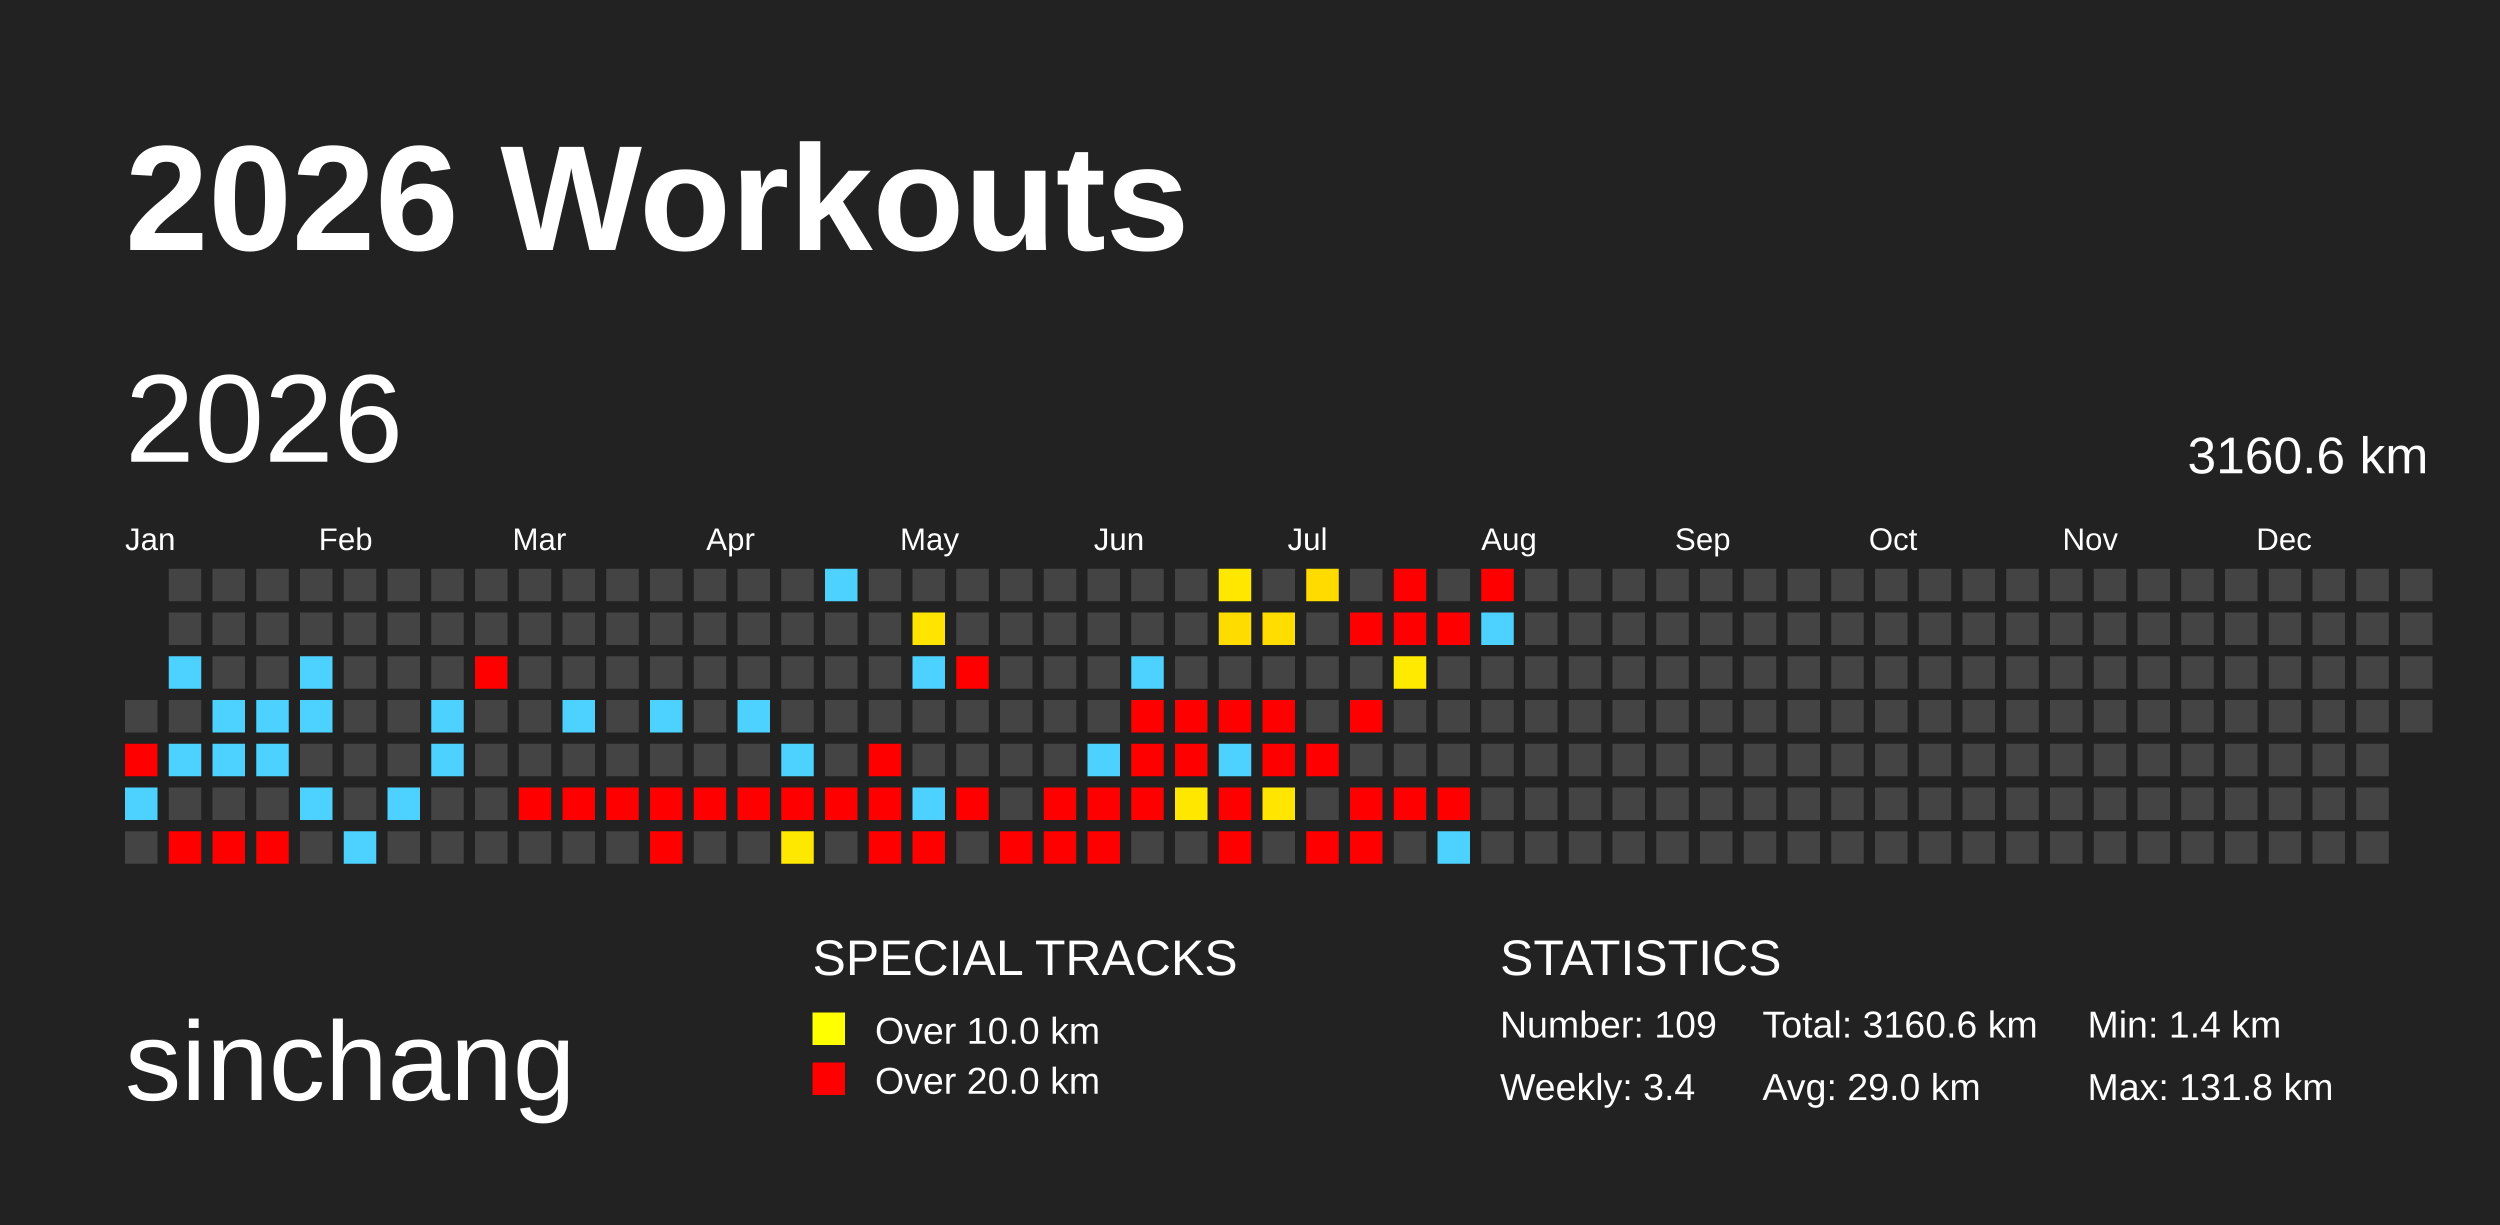
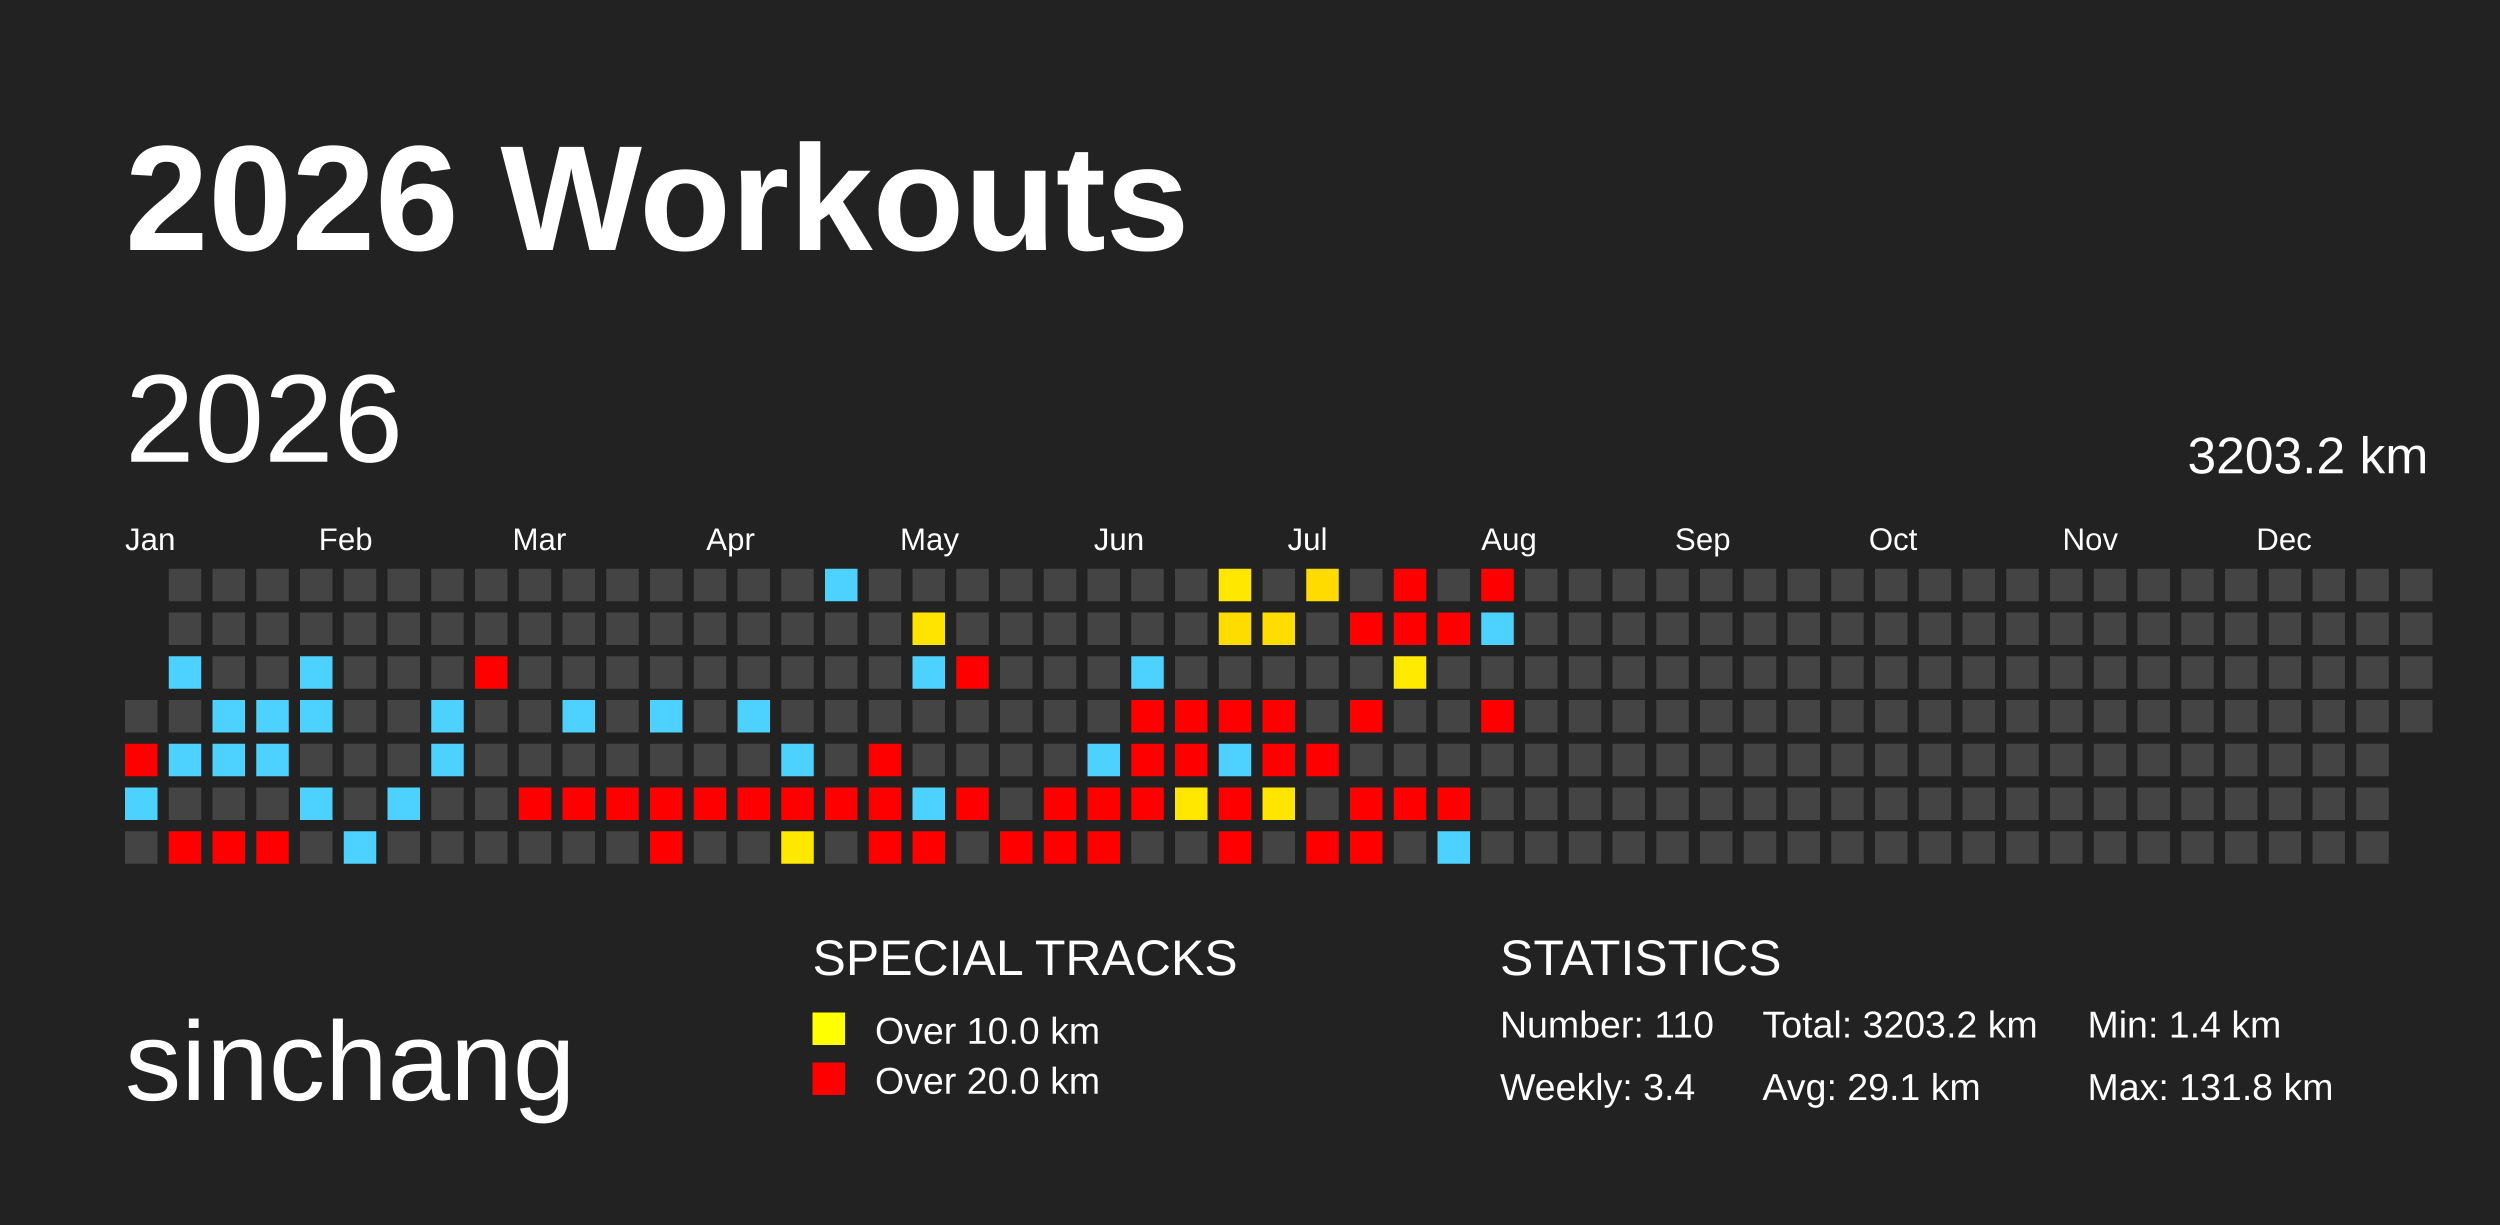
<svg xmlns="http://www.w3.org/2000/svg" baseProfile="full" height="98mm" version="1.1" viewBox="0,0,200,98" width="200mm">
  <defs>
    <pattern height="2" id="indoor-stripe" patternUnits="userSpaceOnUse" width="2">
      <line stroke="white" stroke-opacity="0.45" stroke-width="0.5" x1="0" x2="2" y1="2" y2="0" />
    </pattern>
  </defs>
  <rect fill="#222222" height="98" width="200" x="0" y="0" />
  <text fill="#FFFFFF" style="font-size:12px; font-family:Arial; font-weight:bold;" x="10" y="20">2026 Workouts</text>
  <text fill="#FFFFFF" style="font-size:9px; font-family:Arial" x="10" y="88">sinchang</text>
  <text fill="#FFFFFF" style="font-size:4px; font-family:Arial" x="65" y="78">SPECIAL TRACKS</text>
  <rect fill="yellow" height="2.6" width="2.6" x="65" y="81" />
  <text fill="#FFFFFF" style="font-size:3px; font-family:Arial" x="70" y="83.5">Over 10.0 km</text>
  <rect fill="red" height="2.6" width="2.6" x="65" y="85" />
  <text fill="#FFFFFF" style="font-size:3px; font-family:Arial" x="70" y="87.5">Over 20.0 km</text>
  <text fill="#FFFFFF" style="font-size:4px; font-family:Arial" x="120" y="78">STATISTICS</text>
-   <text fill="#FFFFFF" style="font-size:3px; font-family:Arial" x="120" y="83">Number: 109</text>
+   <text fill="#FFFFFF" style="font-size:3px; font-family:Arial" x="120" y="83">Number: 110</text>
  <text fill="#FFFFFF" style="font-size:3px; font-family:Arial" x="120" y="88">Weekly: 3.4</text>
-   <text fill="#FFFFFF" style="font-size:3px; font-family:Arial" x="141" y="83">Total: 3160.6 km</text>
-   <text fill="#FFFFFF" style="font-size:3px; font-family:Arial" x="141" y="88">Avg: 29.0 km</text>
+   <text fill="#FFFFFF" style="font-size:3px; font-family:Arial" x="141" y="83">Total: 3203.2 km</text>
+   <text fill="#FFFFFF" style="font-size:3px; font-family:Arial" x="141" y="88">Avg: 29.1 km</text>
  <text fill="#FFFFFF" style="font-size:3px; font-family:Arial" x="167" y="83">Min: 1.4 km</text>
  <text fill="#FFFFFF" style="font-size:3px; font-family:Arial" x="167" y="88">Max: 131.8 km</text>
  <text dominant-baseline="hanging" fill="#FFFFFF" style="font-size:10.0px; font-family:Arial;" x="10" y="30">2026</text>
-   <text dominant-baseline="hanging" fill="#FFFFFF" style="font-size:4.125px; font-family:Arial;" x="175" y="35">3160.6 km</text>
+   <text dominant-baseline="hanging" fill="#FFFFFF" style="font-size:4.125px; font-family:Arial;" x="175" y="35">3203.2 km</text>
  <text fill="#FFFFFF" style="font-size:2.5px; font-family:Arial" x="10.0" y="44">Jan</text>
  <text fill="#FFFFFF" style="font-size:2.5px; font-family:Arial" x="25.5" y="44">Feb</text>
  <text fill="#FFFFFF" style="font-size:2.5px; font-family:Arial" x="41.0" y="44">Mar</text>
  <text fill="#FFFFFF" style="font-size:2.5px; font-family:Arial" x="56.5" y="44">Apr</text>
  <text fill="#FFFFFF" style="font-size:2.5px; font-family:Arial" x="72.0" y="44">May</text>
  <text fill="#FFFFFF" style="font-size:2.5px; font-family:Arial" x="87.5" y="44">Jun</text>
  <text fill="#FFFFFF" style="font-size:2.5px; font-family:Arial" x="103.0" y="44">Jul</text>
  <text fill="#FFFFFF" style="font-size:2.5px; font-family:Arial" x="118.5" y="44">Aug</text>
  <text fill="#FFFFFF" style="font-size:2.5px; font-family:Arial" x="134.0" y="44">Sep</text>
  <text fill="#FFFFFF" style="font-size:2.5px; font-family:Arial" x="149.5" y="44">Oct</text>
  <text fill="#FFFFFF" style="font-size:2.5px; font-family:Arial" x="165.0" y="44">Nov</text>
  <text fill="#FFFFFF" style="font-size:2.5px; font-family:Arial" x="180.5" y="44">Dec</text>
  <rect fill="#444444" height="2.6" width="2.6" x="10.0" y="56.0" />
  <rect fill="red" height="2.6" width="2.6" x="10.0" y="59.5" />
  <rect fill="#4dd2ff" height="2.6" width="2.6" x="10.0" y="63.0" />
  <rect fill="#444444" height="2.6" width="2.6" x="10.0" y="66.5" />
  <rect fill="#444444" height="2.6" width="2.6" x="13.5" y="45.5" />
  <rect fill="#444444" height="2.6" width="2.6" x="13.5" y="49.0" />
  <rect fill="#4dd2ff" height="2.6" width="2.6" x="13.5" y="52.5" />
  <rect fill="#444444" height="2.6" width="2.6" x="13.5" y="56.0" />
  <rect fill="#4dd2ff" height="2.6" width="2.6" x="13.5" y="59.5" />
  <rect fill="#444444" height="2.6" width="2.6" x="13.5" y="63.0" />
  <rect fill="red" height="2.6" width="2.6" x="13.5" y="66.5" />
  <rect fill="#444444" height="2.6" width="2.6" x="17.0" y="45.5" />
  <rect fill="#444444" height="2.6" width="2.6" x="17.0" y="49.0" />
  <rect fill="#444444" height="2.6" width="2.6" x="17.0" y="52.5" />
  <rect fill="#4dd2ff" height="2.6" width="2.6" x="17.0" y="56.0" />
  <rect fill="#4dd2ff" height="2.6" width="2.6" x="17.0" y="59.5" />
  <rect fill="#444444" height="2.6" width="2.6" x="17.0" y="63.0" />
  <rect fill="red" height="2.6" width="2.6" x="17.0" y="66.5" />
  <rect fill="#444444" height="2.6" width="2.6" x="20.5" y="45.5" />
  <rect fill="#444444" height="2.6" width="2.6" x="20.5" y="49.0" />
  <rect fill="#444444" height="2.6" width="2.6" x="20.5" y="52.5" />
  <rect fill="#4dd2ff" height="2.6" width="2.6" x="20.5" y="56.0" />
  <rect fill="#4dd2ff" height="2.6" width="2.6" x="20.5" y="59.5" />
  <rect fill="#444444" height="2.6" width="2.6" x="20.5" y="63.0" />
  <rect fill="red" height="2.6" width="2.6" x="20.5" y="66.5" />
  <rect fill="#444444" height="2.6" width="2.6" x="24.0" y="45.5" />
  <rect fill="#444444" height="2.6" width="2.6" x="24.0" y="49.0" />
  <rect fill="#4dd2ff" height="2.6" width="2.6" x="24.0" y="52.5" />
  <rect fill="#4dd2ff" height="2.6" width="2.6" x="24.0" y="56.0" />
  <rect fill="#444444" height="2.6" width="2.6" x="24.0" y="59.5" />
  <rect fill="#4dd2ff" height="2.6" width="2.6" x="24.0" y="63.0" />
  <rect fill="#444444" height="2.6" width="2.6" x="24.0" y="66.5" />
  <rect fill="#444444" height="2.6" width="2.6" x="27.5" y="45.5" />
  <rect fill="#444444" height="2.6" width="2.6" x="27.5" y="49.0" />
  <rect fill="#444444" height="2.6" width="2.6" x="27.5" y="52.5" />
  <rect fill="#444444" height="2.6" width="2.6" x="27.5" y="56.0" />
  <rect fill="#444444" height="2.6" width="2.6" x="27.5" y="59.5" />
  <rect fill="#444444" height="2.6" width="2.6" x="27.5" y="63.0" />
  <rect fill="#4dd2ff" height="2.6" width="2.6" x="27.5" y="66.5" />
  <rect fill="#444444" height="2.6" width="2.6" x="31.0" y="45.5" />
  <rect fill="#444444" height="2.6" width="2.6" x="31.0" y="49.0" />
  <rect fill="#444444" height="2.6" width="2.6" x="31.0" y="52.5" />
  <rect fill="#444444" height="2.6" width="2.6" x="31.0" y="56.0" />
  <rect fill="#444444" height="2.6" width="2.6" x="31.0" y="59.5" />
  <rect fill="#4dd2ff" height="2.6" width="2.6" x="31.0" y="63.0" />
  <rect fill="#444444" height="2.6" width="2.6" x="31.0" y="66.5" />
  <rect fill="#444444" height="2.6" width="2.6" x="34.5" y="45.5" />
  <rect fill="#444444" height="2.6" width="2.6" x="34.5" y="49.0" />
  <rect fill="#444444" height="2.6" width="2.6" x="34.5" y="52.5" />
  <rect fill="#4dd2ff" height="2.6" width="2.6" x="34.5" y="56.0" />
  <rect fill="#4dd2ff" height="2.6" width="2.6" x="34.5" y="59.5" />
  <rect fill="#444444" height="2.6" width="2.6" x="34.5" y="63.0" />
  <rect fill="#444444" height="2.6" width="2.6" x="34.5" y="66.5" />
  <rect fill="#444444" height="2.6" width="2.6" x="38.0" y="45.5" />
  <rect fill="#444444" height="2.6" width="2.6" x="38.0" y="49.0" />
  <rect fill="red" height="2.6" width="2.6" x="38.0" y="52.5" />
  <rect fill="#444444" height="2.6" width="2.6" x="38.0" y="56.0" />
  <rect fill="#444444" height="2.6" width="2.6" x="38.0" y="59.5" />
  <rect fill="#444444" height="2.6" width="2.6" x="38.0" y="63.0" />
  <rect fill="#444444" height="2.6" width="2.6" x="38.0" y="66.5" />
  <rect fill="#444444" height="2.6" width="2.6" x="41.5" y="45.5" />
  <rect fill="#444444" height="2.6" width="2.6" x="41.5" y="49.0" />
  <rect fill="#444444" height="2.6" width="2.6" x="41.5" y="52.5" />
  <rect fill="#444444" height="2.6" width="2.6" x="41.5" y="56.0" />
  <rect fill="#444444" height="2.6" width="2.6" x="41.5" y="59.5" />
  <rect fill="red" height="2.6" width="2.6" x="41.5" y="63.0" />
  <rect fill="#444444" height="2.6" width="2.6" x="41.5" y="66.5" />
  <rect fill="#444444" height="2.6" width="2.6" x="45.0" y="45.5" />
  <rect fill="#444444" height="2.6" width="2.6" x="45.0" y="49.0" />
  <rect fill="#444444" height="2.6" width="2.6" x="45.0" y="52.5" />
  <rect fill="#4dd2ff" height="2.6" width="2.6" x="45.0" y="56.0" />
  <rect fill="#444444" height="2.6" width="2.6" x="45.0" y="59.5" />
  <rect fill="red" height="2.6" width="2.6" x="45.0" y="63.0" />
  <rect fill="#444444" height="2.6" width="2.6" x="45.0" y="66.5" />
  <rect fill="#444444" height="2.6" width="2.6" x="48.5" y="45.5" />
  <rect fill="#444444" height="2.6" width="2.6" x="48.5" y="49.0" />
  <rect fill="#444444" height="2.6" width="2.6" x="48.5" y="52.5" />
  <rect fill="#444444" height="2.6" width="2.6" x="48.5" y="56.0" />
  <rect fill="#444444" height="2.6" width="2.6" x="48.5" y="59.5" />
  <rect fill="red" height="2.6" width="2.6" x="48.5" y="63.0" />
  <rect fill="#444444" height="2.6" width="2.6" x="48.5" y="66.5" />
  <rect fill="#444444" height="2.6" width="2.6" x="52.0" y="45.5" />
  <rect fill="#444444" height="2.6" width="2.6" x="52.0" y="49.0" />
  <rect fill="#444444" height="2.6" width="2.6" x="52.0" y="52.5" />
  <rect fill="#4dd2ff" height="2.6" width="2.6" x="52.0" y="56.0" />
  <rect fill="#444444" height="2.6" width="2.6" x="52.0" y="59.5" />
  <rect fill="red" height="2.6" width="2.6" x="52.0" y="63.0" />
  <rect fill="red" height="2.6" width="2.6" x="52.0" y="66.5" />
  <rect fill="#444444" height="2.6" width="2.6" x="55.5" y="45.5" />
  <rect fill="#444444" height="2.6" width="2.6" x="55.5" y="49.0" />
  <rect fill="#444444" height="2.6" width="2.6" x="55.5" y="52.5" />
  <rect fill="#444444" height="2.6" width="2.6" x="55.5" y="56.0" />
  <rect fill="#444444" height="2.6" width="2.6" x="55.5" y="59.5" />
  <rect fill="red" height="2.6" width="2.6" x="55.5" y="63.0" />
  <rect fill="#444444" height="2.6" width="2.6" x="55.5" y="66.5" />
  <rect fill="#444444" height="2.6" width="2.6" x="59.0" y="45.5" />
  <rect fill="#444444" height="2.6" width="2.6" x="59.0" y="49.0" />
  <rect fill="#444444" height="2.6" width="2.6" x="59.0" y="52.5" />
  <rect fill="#4dd2ff" height="2.6" width="2.6" x="59.0" y="56.0" />
  <rect fill="#444444" height="2.6" width="2.6" x="59.0" y="59.5" />
  <rect fill="red" height="2.6" width="2.6" x="59.0" y="63.0" />
  <rect fill="#444444" height="2.6" width="2.6" x="59.0" y="66.5" />
  <rect fill="#444444" height="2.6" width="2.6" x="62.5" y="45.5" />
  <rect fill="#444444" height="2.6" width="2.6" x="62.5" y="49.0" />
  <rect fill="#444444" height="2.6" width="2.6" x="62.5" y="52.5" />
  <rect fill="#444444" height="2.6" width="2.6" x="62.5" y="56.0" />
  <rect fill="#4dd2ff" height="2.6" width="2.6" x="62.5" y="59.5" />
  <rect fill="red" height="2.6" width="2.6" x="62.5" y="63.0" />
  <rect fill="#ffe800" height="2.6" width="2.6" x="62.5" y="66.5" />
  <rect fill="#4dd2ff" height="2.6" width="2.6" x="66.0" y="45.5" />
  <rect fill="#444444" height="2.6" width="2.6" x="66.0" y="49.0" />
  <rect fill="#444444" height="2.6" width="2.6" x="66.0" y="52.5" />
  <rect fill="#444444" height="2.6" width="2.6" x="66.0" y="56.0" />
  <rect fill="#444444" height="2.6" width="2.6" x="66.0" y="59.5" />
  <rect fill="red" height="2.6" width="2.6" x="66.0" y="63.0" />
  <rect fill="#444444" height="2.6" width="2.6" x="66.0" y="66.5" />
  <rect fill="#444444" height="2.6" width="2.6" x="69.5" y="45.5" />
  <rect fill="#444444" height="2.6" width="2.6" x="69.5" y="49.0" />
  <rect fill="#444444" height="2.6" width="2.6" x="69.5" y="52.5" />
  <rect fill="#444444" height="2.6" width="2.6" x="69.5" y="56.0" />
  <rect fill="red" height="2.6" width="2.6" x="69.5" y="59.5" />
  <rect fill="red" height="2.6" width="2.6" x="69.5" y="63.0" />
  <rect fill="red" height="2.6" width="2.6" x="69.5" y="66.5" />
  <rect fill="#444444" height="2.6" width="2.6" x="73.0" y="45.5" />
  <rect fill="#ffe400" height="2.6" width="2.6" x="73.0" y="49.0" />
  <rect fill="#4dd2ff" height="2.6" width="2.6" x="73.0" y="52.5" />
  <rect fill="#444444" height="2.6" width="2.6" x="73.0" y="56.0" />
  <rect fill="#444444" height="2.6" width="2.6" x="73.0" y="59.5" />
  <rect fill="#4dd2ff" height="2.6" width="2.6" x="73.0" y="63.0" />
  <rect fill="red" height="2.6" width="2.6" x="73.0" y="66.5" />
  <rect fill="#444444" height="2.6" width="2.6" x="76.5" y="45.5" />
  <rect fill="#444444" height="2.6" width="2.6" x="76.5" y="49.0" />
  <rect fill="red" height="2.6" width="2.6" x="76.5" y="52.5" />
  <rect fill="#444444" height="2.6" width="2.6" x="76.5" y="56.0" />
  <rect fill="#444444" height="2.6" width="2.6" x="76.5" y="59.5" />
  <rect fill="red" height="2.6" width="2.6" x="76.5" y="63.0" />
  <rect fill="#444444" height="2.6" width="2.6" x="76.5" y="66.5" />
  <rect fill="#444444" height="2.6" width="2.6" x="80.0" y="45.5" />
  <rect fill="#444444" height="2.6" width="2.6" x="80.0" y="49.0" />
  <rect fill="#444444" height="2.6" width="2.6" x="80.0" y="52.5" />
  <rect fill="#444444" height="2.6" width="2.6" x="80.0" y="56.0" />
  <rect fill="#444444" height="2.6" width="2.6" x="80.0" y="59.5" />
  <rect fill="#444444" height="2.6" width="2.6" x="80.0" y="63.0" />
  <rect fill="red" height="2.6" width="2.6" x="80.0" y="66.5" />
  <rect fill="#444444" height="2.6" width="2.6" x="83.5" y="45.5" />
  <rect fill="#444444" height="2.6" width="2.6" x="83.5" y="49.0" />
  <rect fill="#444444" height="2.6" width="2.6" x="83.5" y="52.5" />
  <rect fill="#444444" height="2.6" width="2.6" x="83.5" y="56.0" />
  <rect fill="#444444" height="2.6" width="2.6" x="83.5" y="59.5" />
  <rect fill="red" height="2.6" width="2.6" x="83.5" y="63.0" />
  <rect fill="red" height="2.6" width="2.6" x="83.5" y="66.5" />
  <rect fill="#444444" height="2.6" width="2.6" x="87.0" y="45.5" />
  <rect fill="#444444" height="2.6" width="2.6" x="87.0" y="49.0" />
  <rect fill="#444444" height="2.6" width="2.6" x="87.0" y="52.5" />
  <rect fill="#444444" height="2.6" width="2.6" x="87.0" y="56.0" />
  <rect fill="#4dd2ff" height="2.6" width="2.6" x="87.0" y="59.5" />
  <rect fill="red" height="2.6" width="2.6" x="87.0" y="63.0" />
  <rect fill="red" height="2.6" width="2.6" x="87.0" y="66.5" />
  <rect fill="#444444" height="2.6" width="2.6" x="90.5" y="45.5" />
  <rect fill="#444444" height="2.6" width="2.6" x="90.5" y="49.0" />
  <rect fill="#4dd2ff" height="2.6" width="2.6" x="90.5" y="52.5" />
  <rect fill="red" height="2.6" width="2.6" x="90.5" y="56.0" />
  <rect fill="red" height="2.6" width="2.6" x="90.5" y="59.5" />
  <rect fill="red" height="2.6" width="2.6" x="90.5" y="63.0" />
  <rect fill="#444444" height="2.6" width="2.6" x="90.5" y="66.5" />
  <rect fill="#444444" height="2.6" width="2.6" x="94.0" y="45.5" />
  <rect fill="#444444" height="2.6" width="2.6" x="94.0" y="49.0" />
  <rect fill="#444444" height="2.6" width="2.6" x="94.0" y="52.5" />
  <rect fill="red" height="2.6" width="2.6" x="94.0" y="56.0" />
  <rect fill="red" height="2.6" width="2.6" x="94.0" y="59.5" />
  <rect fill="#ffe700" height="2.6" width="2.6" x="94.0" y="63.0" />
  <rect fill="#444444" height="2.6" width="2.6" x="94.0" y="66.5" />
  <rect fill="#ffe700" height="2.6" width="2.6" x="97.5" y="45.5" />
  <rect fill="#ffdc00" height="2.6" width="2.6" x="97.5" y="49.0" />
  <rect fill="#444444" height="2.6" width="2.6" x="97.5" y="52.5" />
  <rect fill="red" height="2.6" width="2.6" x="97.5" y="56.0" />
  <rect fill="#4dd2ff" height="2.6" width="2.6" x="97.5" y="59.5" />
  <rect fill="red" height="2.6" width="2.6" x="97.5" y="63.0" />
  <rect fill="red" height="2.6" width="2.6" x="97.5" y="66.5" />
  <rect fill="#444444" height="2.6" width="2.6" x="101.0" y="45.5" />
  <rect fill="#ffdd00" height="2.6" width="2.6" x="101.0" y="49.0" />
  <rect fill="#444444" height="2.6" width="2.6" x="101.0" y="52.5" />
  <rect fill="red" height="2.6" width="2.6" x="101.0" y="56.0" />
  <rect fill="red" height="2.6" width="2.6" x="101.0" y="59.5" />
  <rect fill="#ffe500" height="2.6" width="2.6" x="101.0" y="63.0" />
  <rect fill="#444444" height="2.6" width="2.6" x="101.0" y="66.5" />
  <rect fill="#ffdb00" height="2.6" width="2.6" x="104.5" y="45.5" />
  <rect fill="#444444" height="2.6" width="2.6" x="104.5" y="49.0" />
  <rect fill="#444444" height="2.6" width="2.6" x="104.5" y="52.5" />
  <rect fill="#444444" height="2.6" width="2.6" x="104.5" y="56.0" />
  <rect fill="red" height="2.6" width="2.6" x="104.5" y="59.5" />
  <rect fill="#444444" height="2.6" width="2.6" x="104.5" y="63.0" />
  <rect fill="red" height="2.6" width="2.6" x="104.5" y="66.5" />
  <rect fill="#444444" height="2.6" width="2.6" x="108.0" y="45.5" />
  <rect fill="red" height="2.6" width="2.6" x="108.0" y="49.0" />
  <rect fill="#444444" height="2.6" width="2.6" x="108.0" y="52.5" />
  <rect fill="red" height="2.6" width="2.6" x="108.0" y="56.0" />
  <rect fill="#444444" height="2.6" width="2.6" x="108.0" y="59.5" />
  <rect fill="red" height="2.6" width="2.6" x="108.0" y="63.0" />
  <rect fill="red" height="2.6" width="2.6" x="108.0" y="66.5" />
  <rect fill="red" height="2.6" width="2.6" x="111.5" y="45.5" />
  <rect fill="red" height="2.6" width="2.6" x="111.5" y="49.0" />
  <rect fill="#ffea00" height="2.6" width="2.6" x="111.5" y="52.5" />
  <rect fill="#444444" height="2.6" width="2.6" x="111.5" y="56.0" />
  <rect fill="#444444" height="2.6" width="2.6" x="111.5" y="59.5" />
  <rect fill="red" height="2.6" width="2.6" x="111.5" y="63.0" />
  <rect fill="#444444" height="2.6" width="2.6" x="111.5" y="66.5" />
  <rect fill="#444444" height="2.6" width="2.6" x="115.0" y="45.5" />
  <rect fill="red" height="2.6" width="2.6" x="115.0" y="49.0" />
  <rect fill="#444444" height="2.6" width="2.6" x="115.0" y="52.5" />
  <rect fill="#444444" height="2.6" width="2.6" x="115.0" y="56.0" />
  <rect fill="#444444" height="2.6" width="2.6" x="115.0" y="59.5" />
  <rect fill="red" height="2.6" width="2.6" x="115.0" y="63.0" />
  <rect fill="#4dd2ff" height="2.6" width="2.6" x="115.0" y="66.5" />
  <rect fill="red" height="2.6" width="2.6" x="118.5" y="45.5" />
  <rect fill="#4dd2ff" height="2.6" width="2.6" x="118.5" y="49.0" />
  <rect fill="#444444" height="2.6" width="2.6" x="118.5" y="52.5" />
-   <rect fill="#444444" height="2.6" width="2.6" x="118.5" y="56.0" />
+   <rect fill="red" height="2.6" width="2.6" x="118.5" y="56.0" />
  <rect fill="#444444" height="2.6" width="2.6" x="118.5" y="59.5" />
  <rect fill="#444444" height="2.6" width="2.6" x="118.5" y="63.0" />
  <rect fill="#444444" height="2.6" width="2.6" x="118.5" y="66.5" />
  <rect fill="#444444" height="2.6" width="2.6" x="122.0" y="45.5" />
  <rect fill="#444444" height="2.6" width="2.6" x="122.0" y="49.0" />
  <rect fill="#444444" height="2.6" width="2.6" x="122.0" y="52.5" />
  <rect fill="#444444" height="2.6" width="2.6" x="122.0" y="56.0" />
  <rect fill="#444444" height="2.6" width="2.6" x="122.0" y="59.5" />
  <rect fill="#444444" height="2.6" width="2.6" x="122.0" y="63.0" />
  <rect fill="#444444" height="2.6" width="2.6" x="122.0" y="66.5" />
  <rect fill="#444444" height="2.6" width="2.6" x="125.5" y="45.5" />
  <rect fill="#444444" height="2.6" width="2.6" x="125.5" y="49.0" />
  <rect fill="#444444" height="2.6" width="2.6" x="125.5" y="52.5" />
  <rect fill="#444444" height="2.6" width="2.6" x="125.5" y="56.0" />
  <rect fill="#444444" height="2.6" width="2.6" x="125.5" y="59.5" />
  <rect fill="#444444" height="2.6" width="2.6" x="125.5" y="63.0" />
  <rect fill="#444444" height="2.6" width="2.6" x="125.5" y="66.5" />
  <rect fill="#444444" height="2.6" width="2.6" x="129.0" y="45.5" />
  <rect fill="#444444" height="2.6" width="2.6" x="129.0" y="49.0" />
  <rect fill="#444444" height="2.6" width="2.6" x="129.0" y="52.5" />
  <rect fill="#444444" height="2.6" width="2.6" x="129.0" y="56.0" />
  <rect fill="#444444" height="2.6" width="2.6" x="129.0" y="59.5" />
  <rect fill="#444444" height="2.6" width="2.6" x="129.0" y="63.0" />
  <rect fill="#444444" height="2.6" width="2.6" x="129.0" y="66.5" />
  <rect fill="#444444" height="2.6" width="2.6" x="132.5" y="45.5" />
  <rect fill="#444444" height="2.6" width="2.6" x="132.5" y="49.0" />
  <rect fill="#444444" height="2.6" width="2.6" x="132.5" y="52.5" />
  <rect fill="#444444" height="2.6" width="2.6" x="132.5" y="56.0" />
  <rect fill="#444444" height="2.6" width="2.6" x="132.5" y="59.5" />
  <rect fill="#444444" height="2.6" width="2.6" x="132.5" y="63.0" />
  <rect fill="#444444" height="2.6" width="2.6" x="132.5" y="66.5" />
  <rect fill="#444444" height="2.6" width="2.6" x="136.0" y="45.5" />
  <rect fill="#444444" height="2.6" width="2.6" x="136.0" y="49.0" />
  <rect fill="#444444" height="2.6" width="2.6" x="136.0" y="52.5" />
  <rect fill="#444444" height="2.6" width="2.6" x="136.0" y="56.0" />
  <rect fill="#444444" height="2.6" width="2.6" x="136.0" y="59.5" />
  <rect fill="#444444" height="2.6" width="2.6" x="136.0" y="63.0" />
  <rect fill="#444444" height="2.6" width="2.6" x="136.0" y="66.5" />
  <rect fill="#444444" height="2.6" width="2.6" x="139.5" y="45.5" />
  <rect fill="#444444" height="2.6" width="2.6" x="139.5" y="49.0" />
  <rect fill="#444444" height="2.6" width="2.6" x="139.5" y="52.5" />
  <rect fill="#444444" height="2.6" width="2.6" x="139.5" y="56.0" />
  <rect fill="#444444" height="2.6" width="2.6" x="139.5" y="59.5" />
  <rect fill="#444444" height="2.6" width="2.6" x="139.5" y="63.0" />
  <rect fill="#444444" height="2.6" width="2.6" x="139.5" y="66.5" />
  <rect fill="#444444" height="2.6" width="2.6" x="143.0" y="45.5" />
  <rect fill="#444444" height="2.6" width="2.6" x="143.0" y="49.0" />
  <rect fill="#444444" height="2.6" width="2.6" x="143.0" y="52.5" />
  <rect fill="#444444" height="2.6" width="2.6" x="143.0" y="56.0" />
  <rect fill="#444444" height="2.6" width="2.6" x="143.0" y="59.5" />
  <rect fill="#444444" height="2.6" width="2.6" x="143.0" y="63.0" />
  <rect fill="#444444" height="2.6" width="2.6" x="143.0" y="66.5" />
  <rect fill="#444444" height="2.6" width="2.6" x="146.5" y="45.5" />
  <rect fill="#444444" height="2.6" width="2.6" x="146.5" y="49.0" />
  <rect fill="#444444" height="2.6" width="2.6" x="146.5" y="52.5" />
  <rect fill="#444444" height="2.6" width="2.6" x="146.5" y="56.0" />
  <rect fill="#444444" height="2.6" width="2.6" x="146.5" y="59.5" />
  <rect fill="#444444" height="2.6" width="2.6" x="146.5" y="63.0" />
  <rect fill="#444444" height="2.6" width="2.6" x="146.5" y="66.5" />
  <rect fill="#444444" height="2.6" width="2.6" x="150.0" y="45.5" />
  <rect fill="#444444" height="2.6" width="2.6" x="150.0" y="49.0" />
  <rect fill="#444444" height="2.6" width="2.6" x="150.0" y="52.5" />
  <rect fill="#444444" height="2.6" width="2.6" x="150.0" y="56.0" />
  <rect fill="#444444" height="2.6" width="2.6" x="150.0" y="59.5" />
  <rect fill="#444444" height="2.6" width="2.6" x="150.0" y="63.0" />
  <rect fill="#444444" height="2.6" width="2.6" x="150.0" y="66.5" />
  <rect fill="#444444" height="2.6" width="2.6" x="153.5" y="45.5" />
  <rect fill="#444444" height="2.6" width="2.6" x="153.5" y="49.0" />
  <rect fill="#444444" height="2.6" width="2.6" x="153.5" y="52.5" />
  <rect fill="#444444" height="2.6" width="2.6" x="153.5" y="56.0" />
  <rect fill="#444444" height="2.6" width="2.6" x="153.5" y="59.5" />
  <rect fill="#444444" height="2.6" width="2.6" x="153.5" y="63.0" />
  <rect fill="#444444" height="2.6" width="2.6" x="153.5" y="66.5" />
  <rect fill="#444444" height="2.6" width="2.6" x="157.0" y="45.5" />
  <rect fill="#444444" height="2.6" width="2.6" x="157.0" y="49.0" />
  <rect fill="#444444" height="2.6" width="2.6" x="157.0" y="52.5" />
  <rect fill="#444444" height="2.6" width="2.6" x="157.0" y="56.0" />
  <rect fill="#444444" height="2.6" width="2.6" x="157.0" y="59.5" />
  <rect fill="#444444" height="2.6" width="2.6" x="157.0" y="63.0" />
  <rect fill="#444444" height="2.6" width="2.6" x="157.0" y="66.5" />
  <rect fill="#444444" height="2.6" width="2.6" x="160.5" y="45.5" />
  <rect fill="#444444" height="2.6" width="2.6" x="160.5" y="49.0" />
  <rect fill="#444444" height="2.6" width="2.6" x="160.5" y="52.5" />
  <rect fill="#444444" height="2.6" width="2.6" x="160.5" y="56.0" />
  <rect fill="#444444" height="2.6" width="2.6" x="160.5" y="59.5" />
  <rect fill="#444444" height="2.6" width="2.6" x="160.5" y="63.0" />
  <rect fill="#444444" height="2.6" width="2.6" x="160.5" y="66.5" />
  <rect fill="#444444" height="2.6" width="2.6" x="164.0" y="45.5" />
  <rect fill="#444444" height="2.6" width="2.6" x="164.0" y="49.0" />
  <rect fill="#444444" height="2.6" width="2.6" x="164.0" y="52.5" />
  <rect fill="#444444" height="2.6" width="2.6" x="164.0" y="56.0" />
  <rect fill="#444444" height="2.6" width="2.6" x="164.0" y="59.5" />
  <rect fill="#444444" height="2.6" width="2.6" x="164.0" y="63.0" />
  <rect fill="#444444" height="2.6" width="2.6" x="164.0" y="66.5" />
  <rect fill="#444444" height="2.6" width="2.6" x="167.5" y="45.5" />
  <rect fill="#444444" height="2.6" width="2.6" x="167.5" y="49.0" />
  <rect fill="#444444" height="2.6" width="2.6" x="167.5" y="52.5" />
  <rect fill="#444444" height="2.6" width="2.6" x="167.5" y="56.0" />
  <rect fill="#444444" height="2.6" width="2.6" x="167.5" y="59.5" />
  <rect fill="#444444" height="2.6" width="2.6" x="167.5" y="63.0" />
  <rect fill="#444444" height="2.6" width="2.6" x="167.5" y="66.5" />
  <rect fill="#444444" height="2.6" width="2.6" x="171.0" y="45.5" />
  <rect fill="#444444" height="2.6" width="2.6" x="171.0" y="49.0" />
  <rect fill="#444444" height="2.6" width="2.6" x="171.0" y="52.5" />
  <rect fill="#444444" height="2.6" width="2.6" x="171.0" y="56.0" />
  <rect fill="#444444" height="2.6" width="2.6" x="171.0" y="59.5" />
  <rect fill="#444444" height="2.6" width="2.6" x="171.0" y="63.0" />
  <rect fill="#444444" height="2.6" width="2.6" x="171.0" y="66.5" />
  <rect fill="#444444" height="2.6" width="2.6" x="174.5" y="45.5" />
  <rect fill="#444444" height="2.6" width="2.6" x="174.5" y="49.0" />
  <rect fill="#444444" height="2.6" width="2.6" x="174.5" y="52.5" />
  <rect fill="#444444" height="2.6" width="2.6" x="174.5" y="56.0" />
  <rect fill="#444444" height="2.6" width="2.6" x="174.5" y="59.5" />
  <rect fill="#444444" height="2.6" width="2.6" x="174.5" y="63.0" />
  <rect fill="#444444" height="2.6" width="2.6" x="174.5" y="66.5" />
  <rect fill="#444444" height="2.6" width="2.6" x="178.0" y="45.5" />
  <rect fill="#444444" height="2.6" width="2.6" x="178.0" y="49.0" />
  <rect fill="#444444" height="2.6" width="2.6" x="178.0" y="52.5" />
  <rect fill="#444444" height="2.6" width="2.6" x="178.0" y="56.0" />
  <rect fill="#444444" height="2.6" width="2.6" x="178.0" y="59.5" />
  <rect fill="#444444" height="2.6" width="2.6" x="178.0" y="63.0" />
  <rect fill="#444444" height="2.6" width="2.6" x="178.0" y="66.5" />
  <rect fill="#444444" height="2.6" width="2.6" x="181.5" y="45.5" />
  <rect fill="#444444" height="2.6" width="2.6" x="181.5" y="49.0" />
  <rect fill="#444444" height="2.6" width="2.6" x="181.5" y="52.5" />
  <rect fill="#444444" height="2.6" width="2.6" x="181.5" y="56.0" />
  <rect fill="#444444" height="2.6" width="2.6" x="181.5" y="59.5" />
  <rect fill="#444444" height="2.6" width="2.6" x="181.5" y="63.0" />
  <rect fill="#444444" height="2.6" width="2.6" x="181.5" y="66.5" />
  <rect fill="#444444" height="2.6" width="2.6" x="185.0" y="45.5" />
  <rect fill="#444444" height="2.6" width="2.6" x="185.0" y="49.0" />
  <rect fill="#444444" height="2.6" width="2.6" x="185.0" y="52.5" />
  <rect fill="#444444" height="2.6" width="2.6" x="185.0" y="56.0" />
  <rect fill="#444444" height="2.6" width="2.6" x="185.0" y="59.5" />
  <rect fill="#444444" height="2.6" width="2.6" x="185.0" y="63.0" />
  <rect fill="#444444" height="2.6" width="2.6" x="185.0" y="66.5" />
  <rect fill="#444444" height="2.6" width="2.6" x="188.5" y="45.5" />
  <rect fill="#444444" height="2.6" width="2.6" x="188.5" y="49.0" />
  <rect fill="#444444" height="2.6" width="2.6" x="188.5" y="52.5" />
  <rect fill="#444444" height="2.6" width="2.6" x="188.5" y="56.0" />
  <rect fill="#444444" height="2.6" width="2.6" x="188.5" y="59.5" />
  <rect fill="#444444" height="2.6" width="2.6" x="188.5" y="63.0" />
  <rect fill="#444444" height="2.6" width="2.6" x="188.5" y="66.5" />
  <rect fill="#444444" height="2.6" width="2.6" x="192.0" y="45.5" />
  <rect fill="#444444" height="2.6" width="2.6" x="192.0" y="49.0" />
  <rect fill="#444444" height="2.6" width="2.6" x="192.0" y="52.5" />
  <rect fill="#444444" height="2.6" width="2.6" x="192.0" y="56.0" />
</svg>
